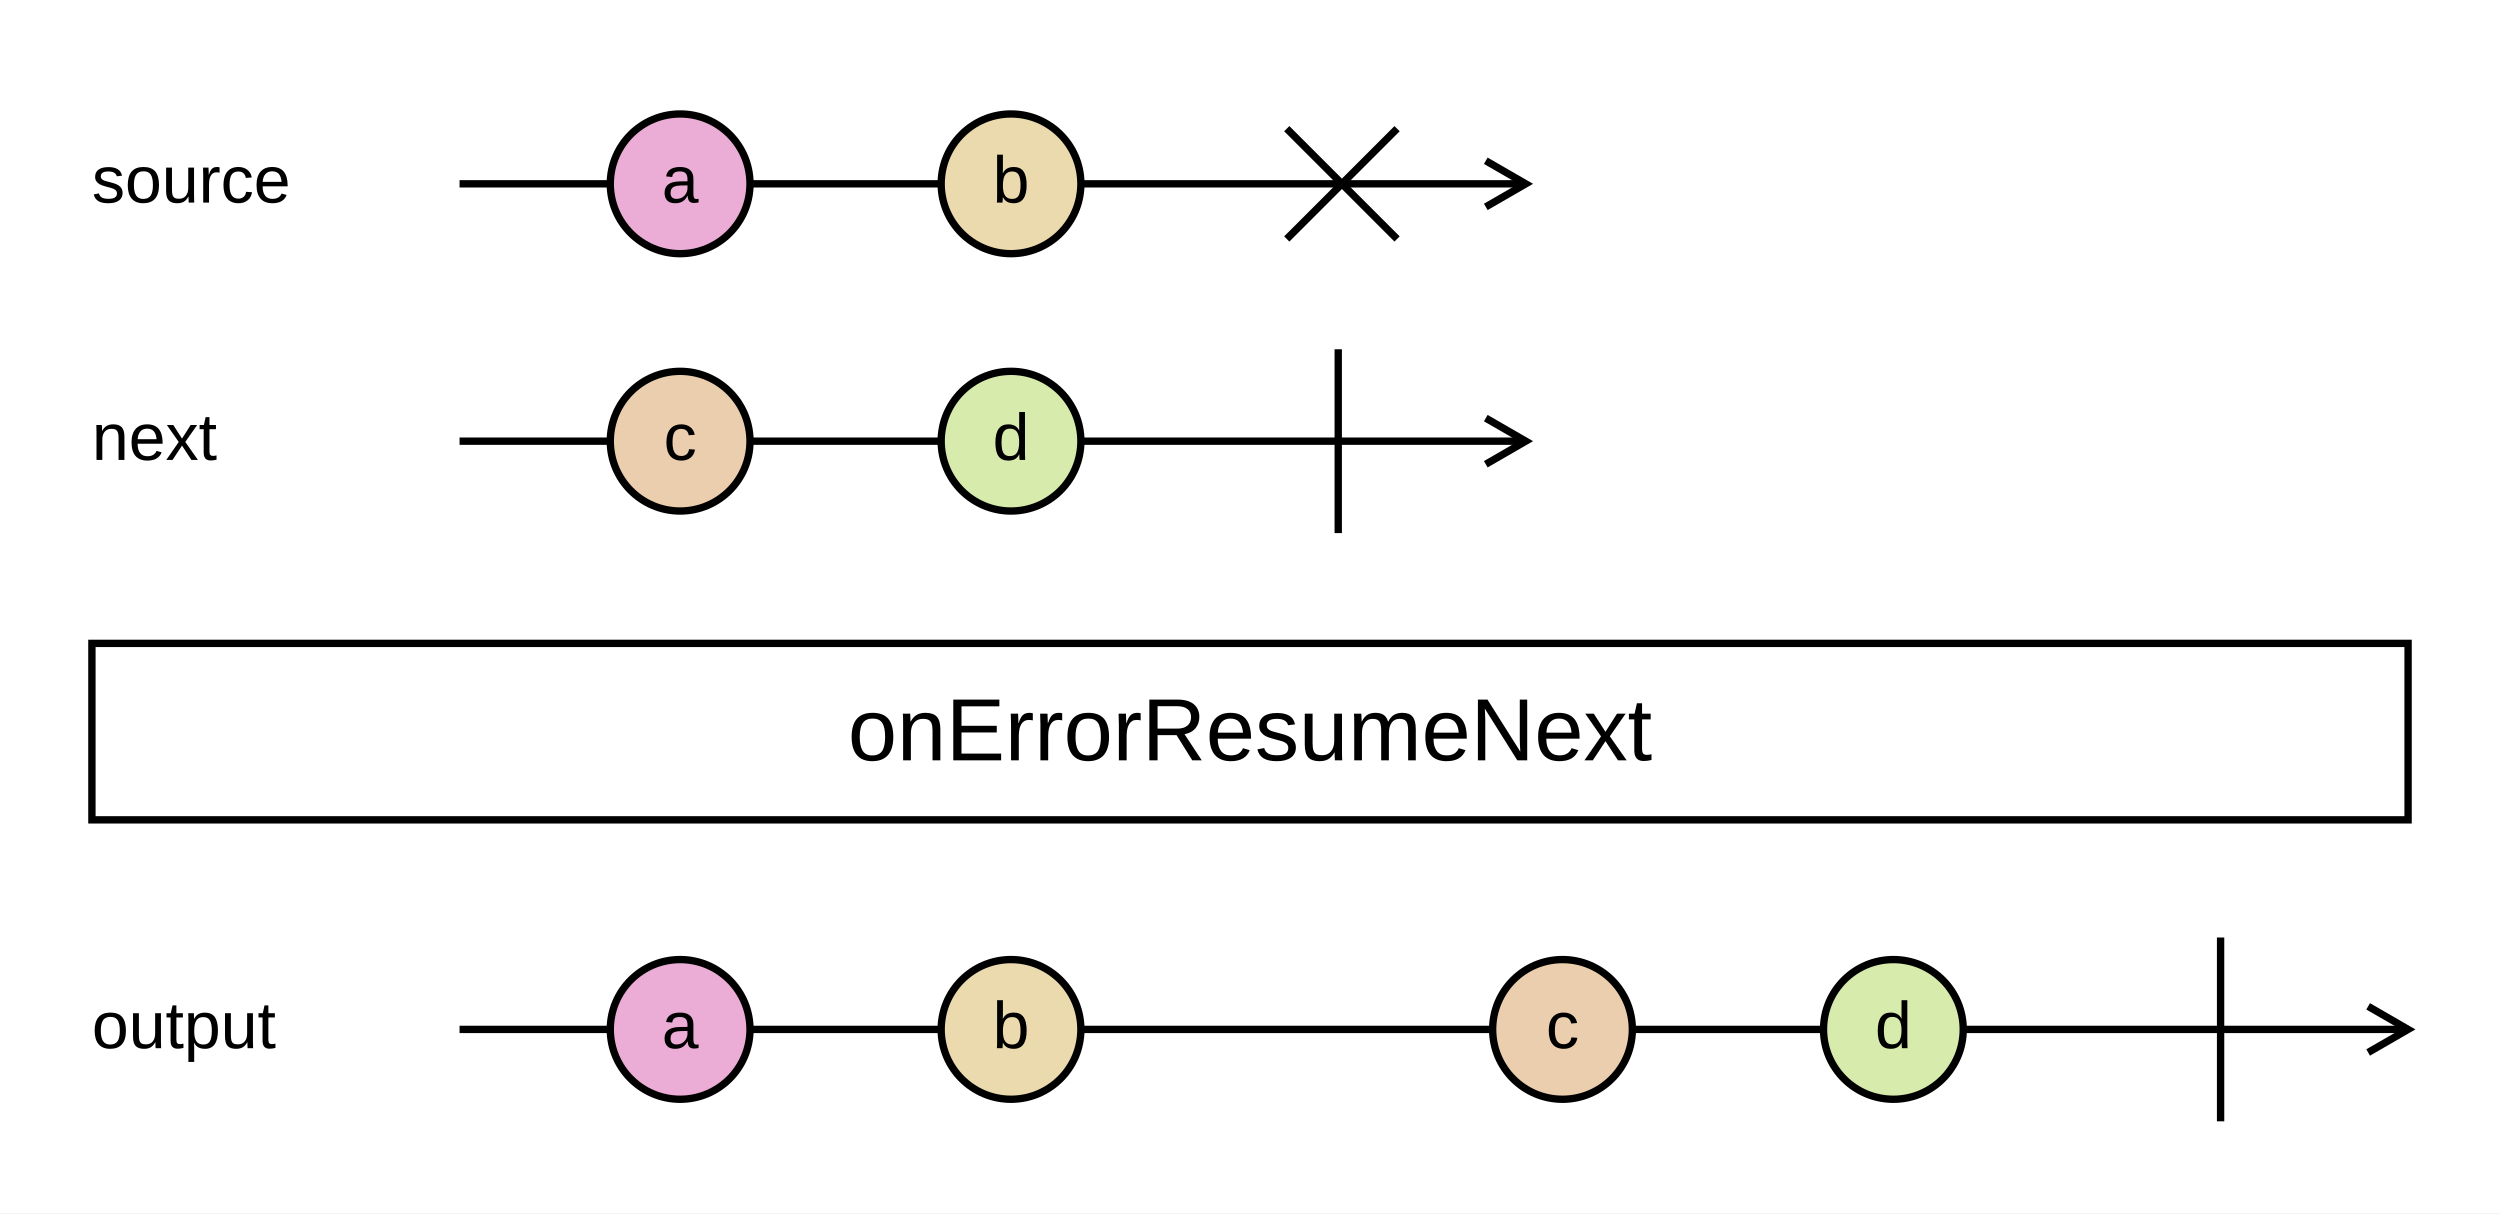
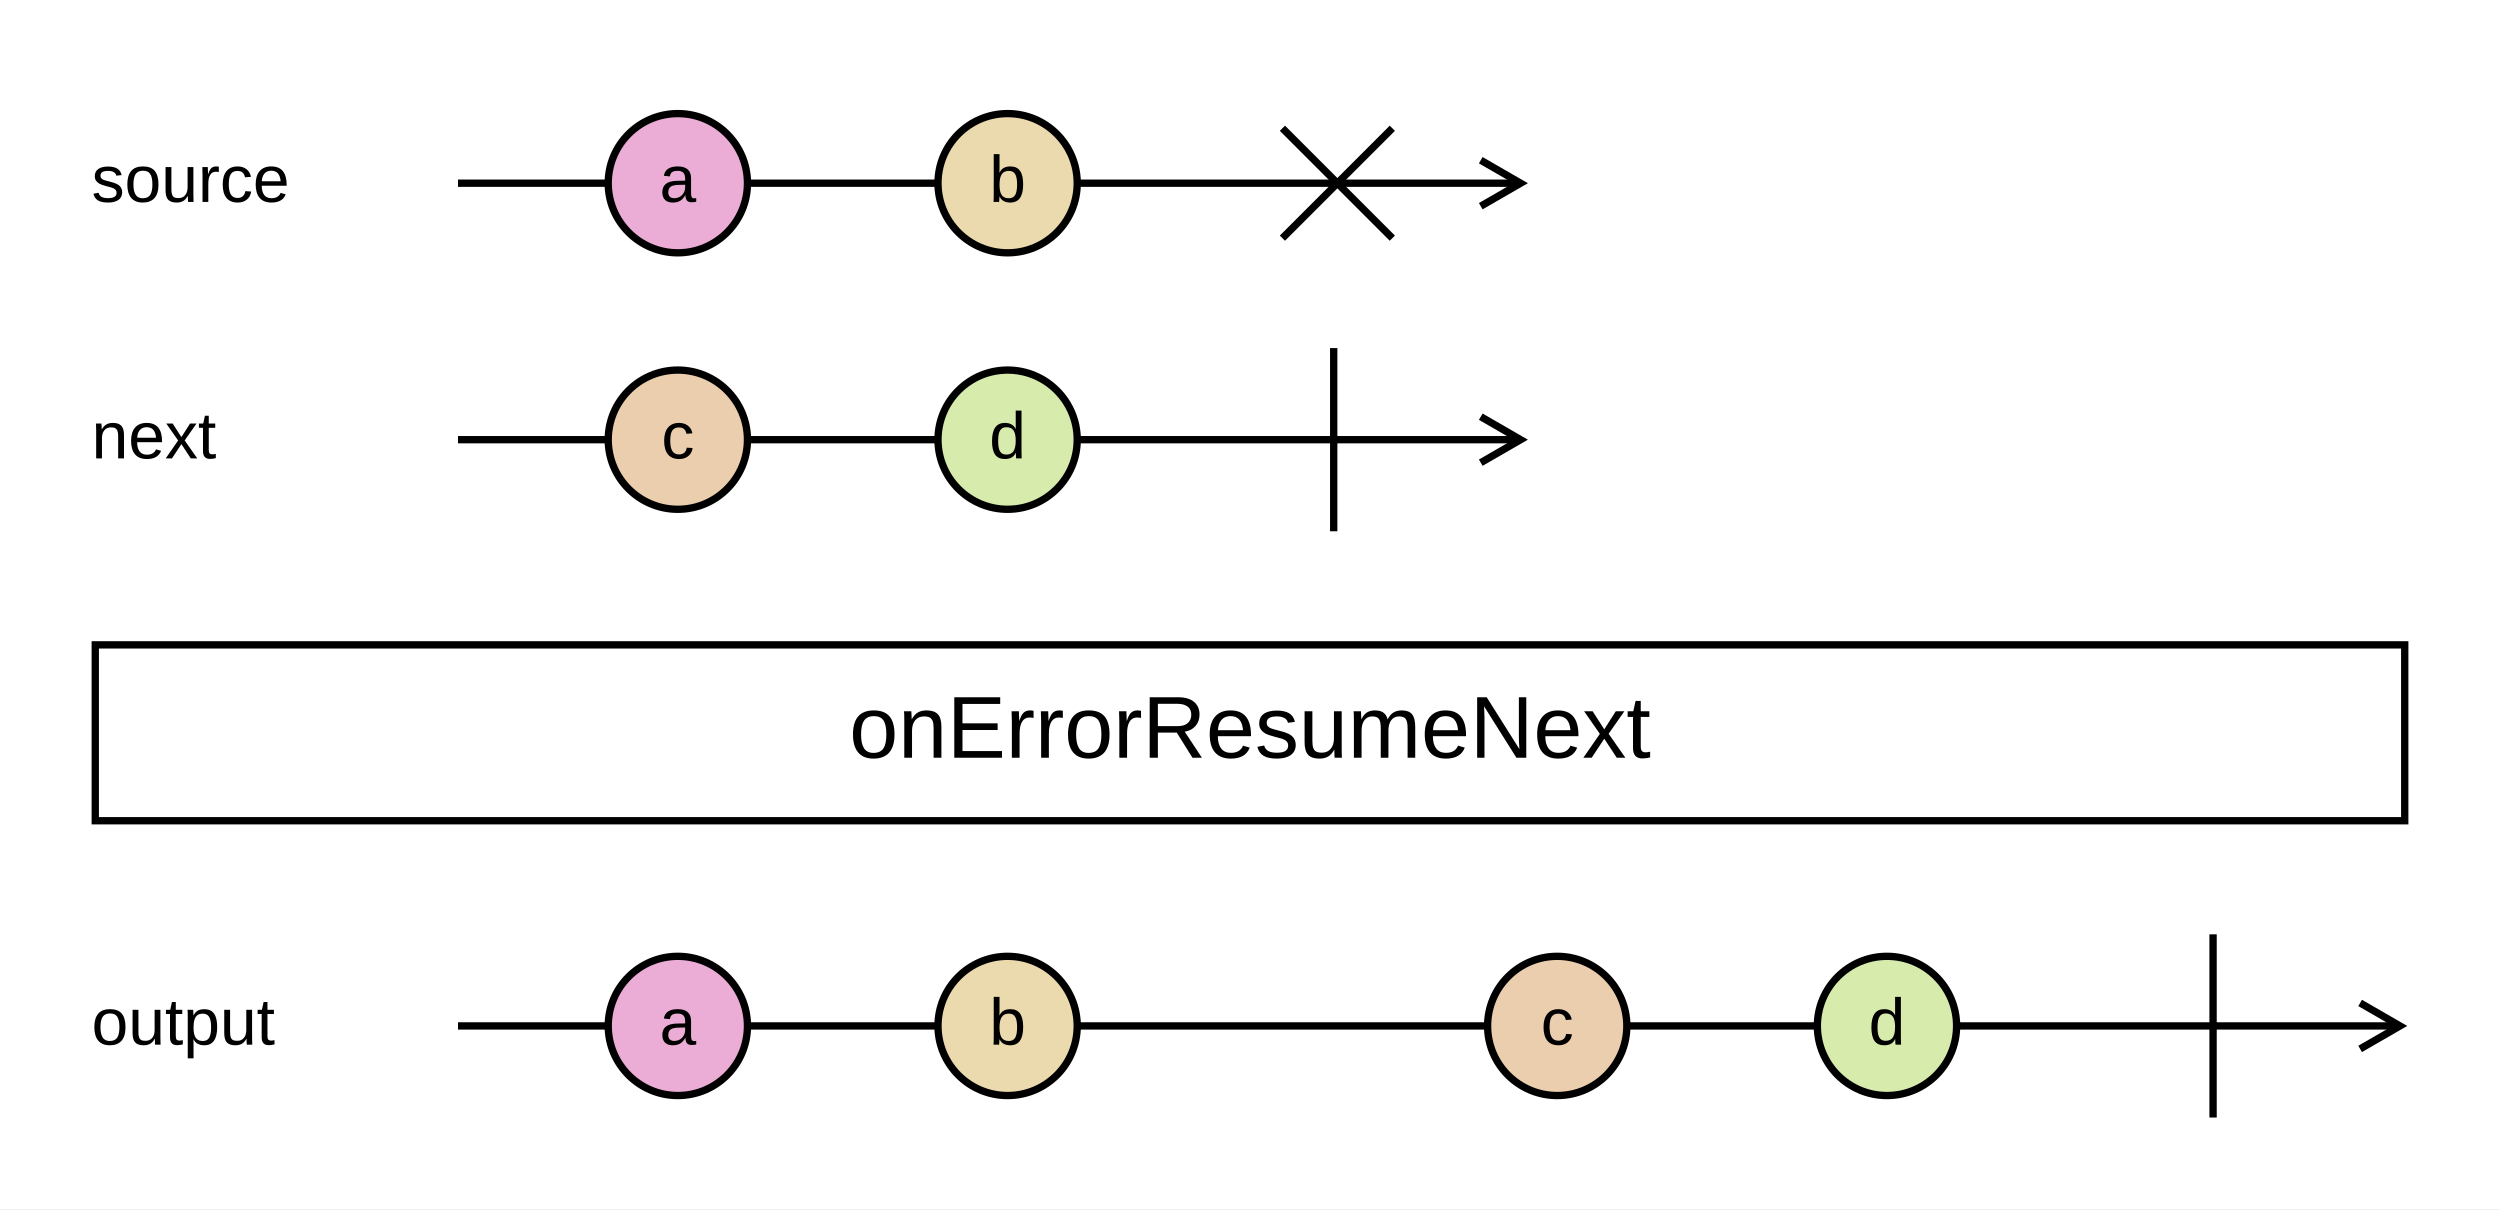
- <svg xmlns="http://www.w3.org/2000/svg" viewBox="0 0 680 330" width="680" height="330">
-   <path fill="#fff" d="M0 0h680v330H0z" />
+ <svg xmlns="http://www.w3.org/2000/svg" viewBox="0 0 682.309 330" width="682.309" height="330">
+   <path fill="#fff" d="M0 0h682.309v330H0z" />
  <text y="25" font-family="Arial, Helvetica, sans-serif" font-size="18" dominant-baseline="middle" transform="translate(25 25)">source</text>
  <g stroke="#000" stroke-width="2">
    <path d="M125 50h290" />
    <path fill="none" stroke-linecap="square" d="M405 44.226 415 50l-10 5.774" />
  </g>
  <g stroke="#000" stroke-width="2">
    <path d="m350 35 30 30M380 35l-30 30" />
  </g>
  <g transform="translate(255 25)">
    <circle cx="20" cy="25" fill="hsl(44, 60%, 80%)" stroke="#000" stroke-width="2" r="19" />
    <text font-family="Arial, Helvetica, sans-serif" font-size="18" dominant-baseline="middle" text-anchor="middle" transform="translate(20 25)">b</text>
  </g>
  <g transform="translate(165 25)">
    <circle cx="20" cy="25" fill="hsl(321, 60%, 80%)" stroke="#000" stroke-width="2" r="19" />
    <text font-family="Arial, Helvetica, sans-serif" font-size="18" dominant-baseline="middle" text-anchor="middle" transform="translate(20 25)">a</text>
  </g>
  <text y="25" font-family="Arial, Helvetica, sans-serif" font-size="18" dominant-baseline="middle" transform="translate(25 95)">next</text>
  <g stroke="#000" stroke-width="2">
    <path d="M125 120h290" />
    <path fill="none" stroke-linecap="square" d="M405 114.226 415 120l-10 5.774" />
  </g>
  <path stroke="#000" stroke-width="2" d="M364 95v50" />
  <g transform="translate(255 95)">
    <circle cx="20" cy="25" fill="hsl(79, 60%, 80%)" stroke="#000" stroke-width="2" r="19" />
    <text font-family="Arial, Helvetica, sans-serif" font-size="18" dominant-baseline="middle" text-anchor="middle" transform="translate(20 25)">d</text>
  </g>
  <g transform="translate(165 95)">
    <circle cx="20" cy="25" fill="hsl(32, 60%, 80%)" stroke="#000" stroke-width="2" r="19" />
    <text font-family="Arial, Helvetica, sans-serif" font-size="18" dominant-baseline="middle" text-anchor="middle" transform="translate(20 25)">c</text>
  </g>
  <g transform="translate(25 165)">
-     <rect y="10" width="630" height="48" fill="#fff" stroke="#000" stroke-width="2" rx="0" />
-     <text x="315" y="35" dominant-baseline="middle" text-anchor="middle" font-family="Arial, Helvetica, sans-serif" font-size="24">onErrorResumeNext</text>
+     <rect x="1" y="11" width="630.309" height="48" fill="#fff" stroke="#000" stroke-width="2" rx="0" />
+     <text x="316.155" y="35" dominant-baseline="middle" text-anchor="middle" font-family="Arial, Helvetica, sans-serif" font-size="24">onErrorResumeNext</text>
  </g>
  <text y="25" font-family="Arial, Helvetica, sans-serif" font-size="18" dominant-baseline="middle" transform="translate(25 255)">output</text>
  <g stroke="#000" stroke-width="2">
    <path d="M125 280h530" />
    <path fill="none" stroke-linecap="square" d="M645 274.226 655 280l-10 5.774" />
  </g>
  <path stroke="#000" stroke-width="2" d="M604 255v50" />
  <g transform="translate(495 255)">
    <circle cx="20" cy="25" fill="hsl(79, 60%, 80%)" stroke="#000" stroke-width="2" r="19" />
    <text font-family="Arial, Helvetica, sans-serif" font-size="18" dominant-baseline="middle" text-anchor="middle" transform="translate(20 25)">d</text>
  </g>
  <g transform="translate(405 255)">
    <circle cx="20" cy="25" fill="hsl(32, 60%, 80%)" stroke="#000" stroke-width="2" r="19" />
    <text font-family="Arial, Helvetica, sans-serif" font-size="18" dominant-baseline="middle" text-anchor="middle" transform="translate(20 25)">c</text>
  </g>
  <g transform="translate(255 255)">
    <circle cx="20" cy="25" fill="hsl(44, 60%, 80%)" stroke="#000" stroke-width="2" r="19" />
    <text font-family="Arial, Helvetica, sans-serif" font-size="18" dominant-baseline="middle" text-anchor="middle" transform="translate(20 25)">b</text>
  </g>
  <g transform="translate(165 255)">
    <circle cx="20" cy="25" fill="hsl(321, 60%, 80%)" stroke="#000" stroke-width="2" r="19" />
    <text font-family="Arial, Helvetica, sans-serif" font-size="18" dominant-baseline="middle" text-anchor="middle" transform="translate(20 25)">a</text>
  </g>
</svg>
